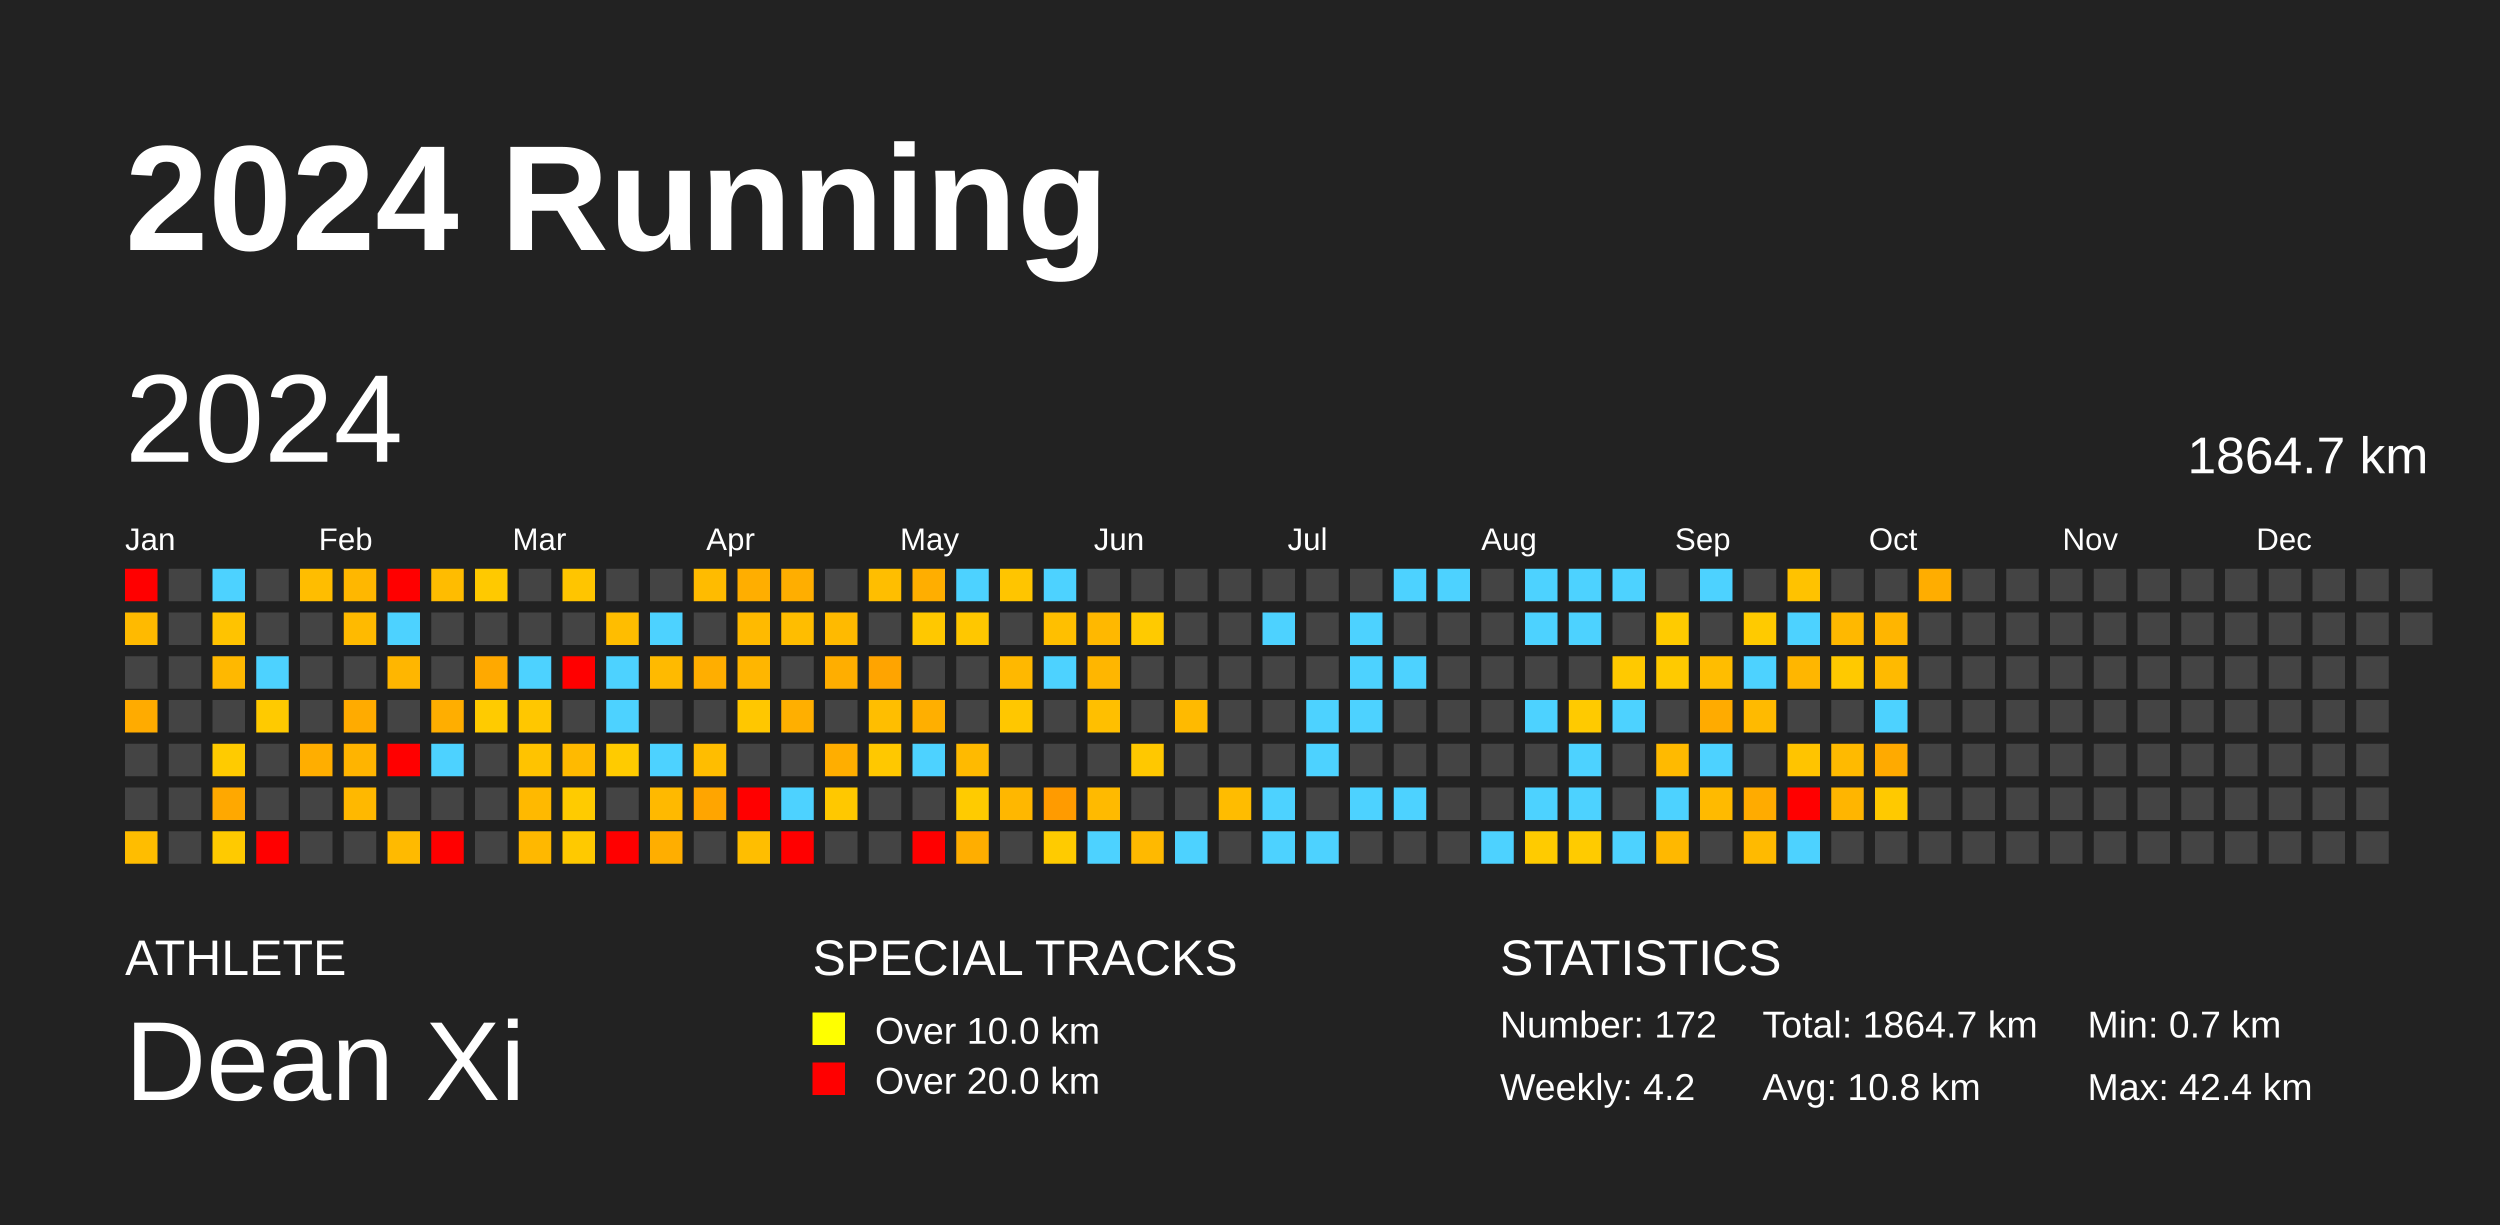
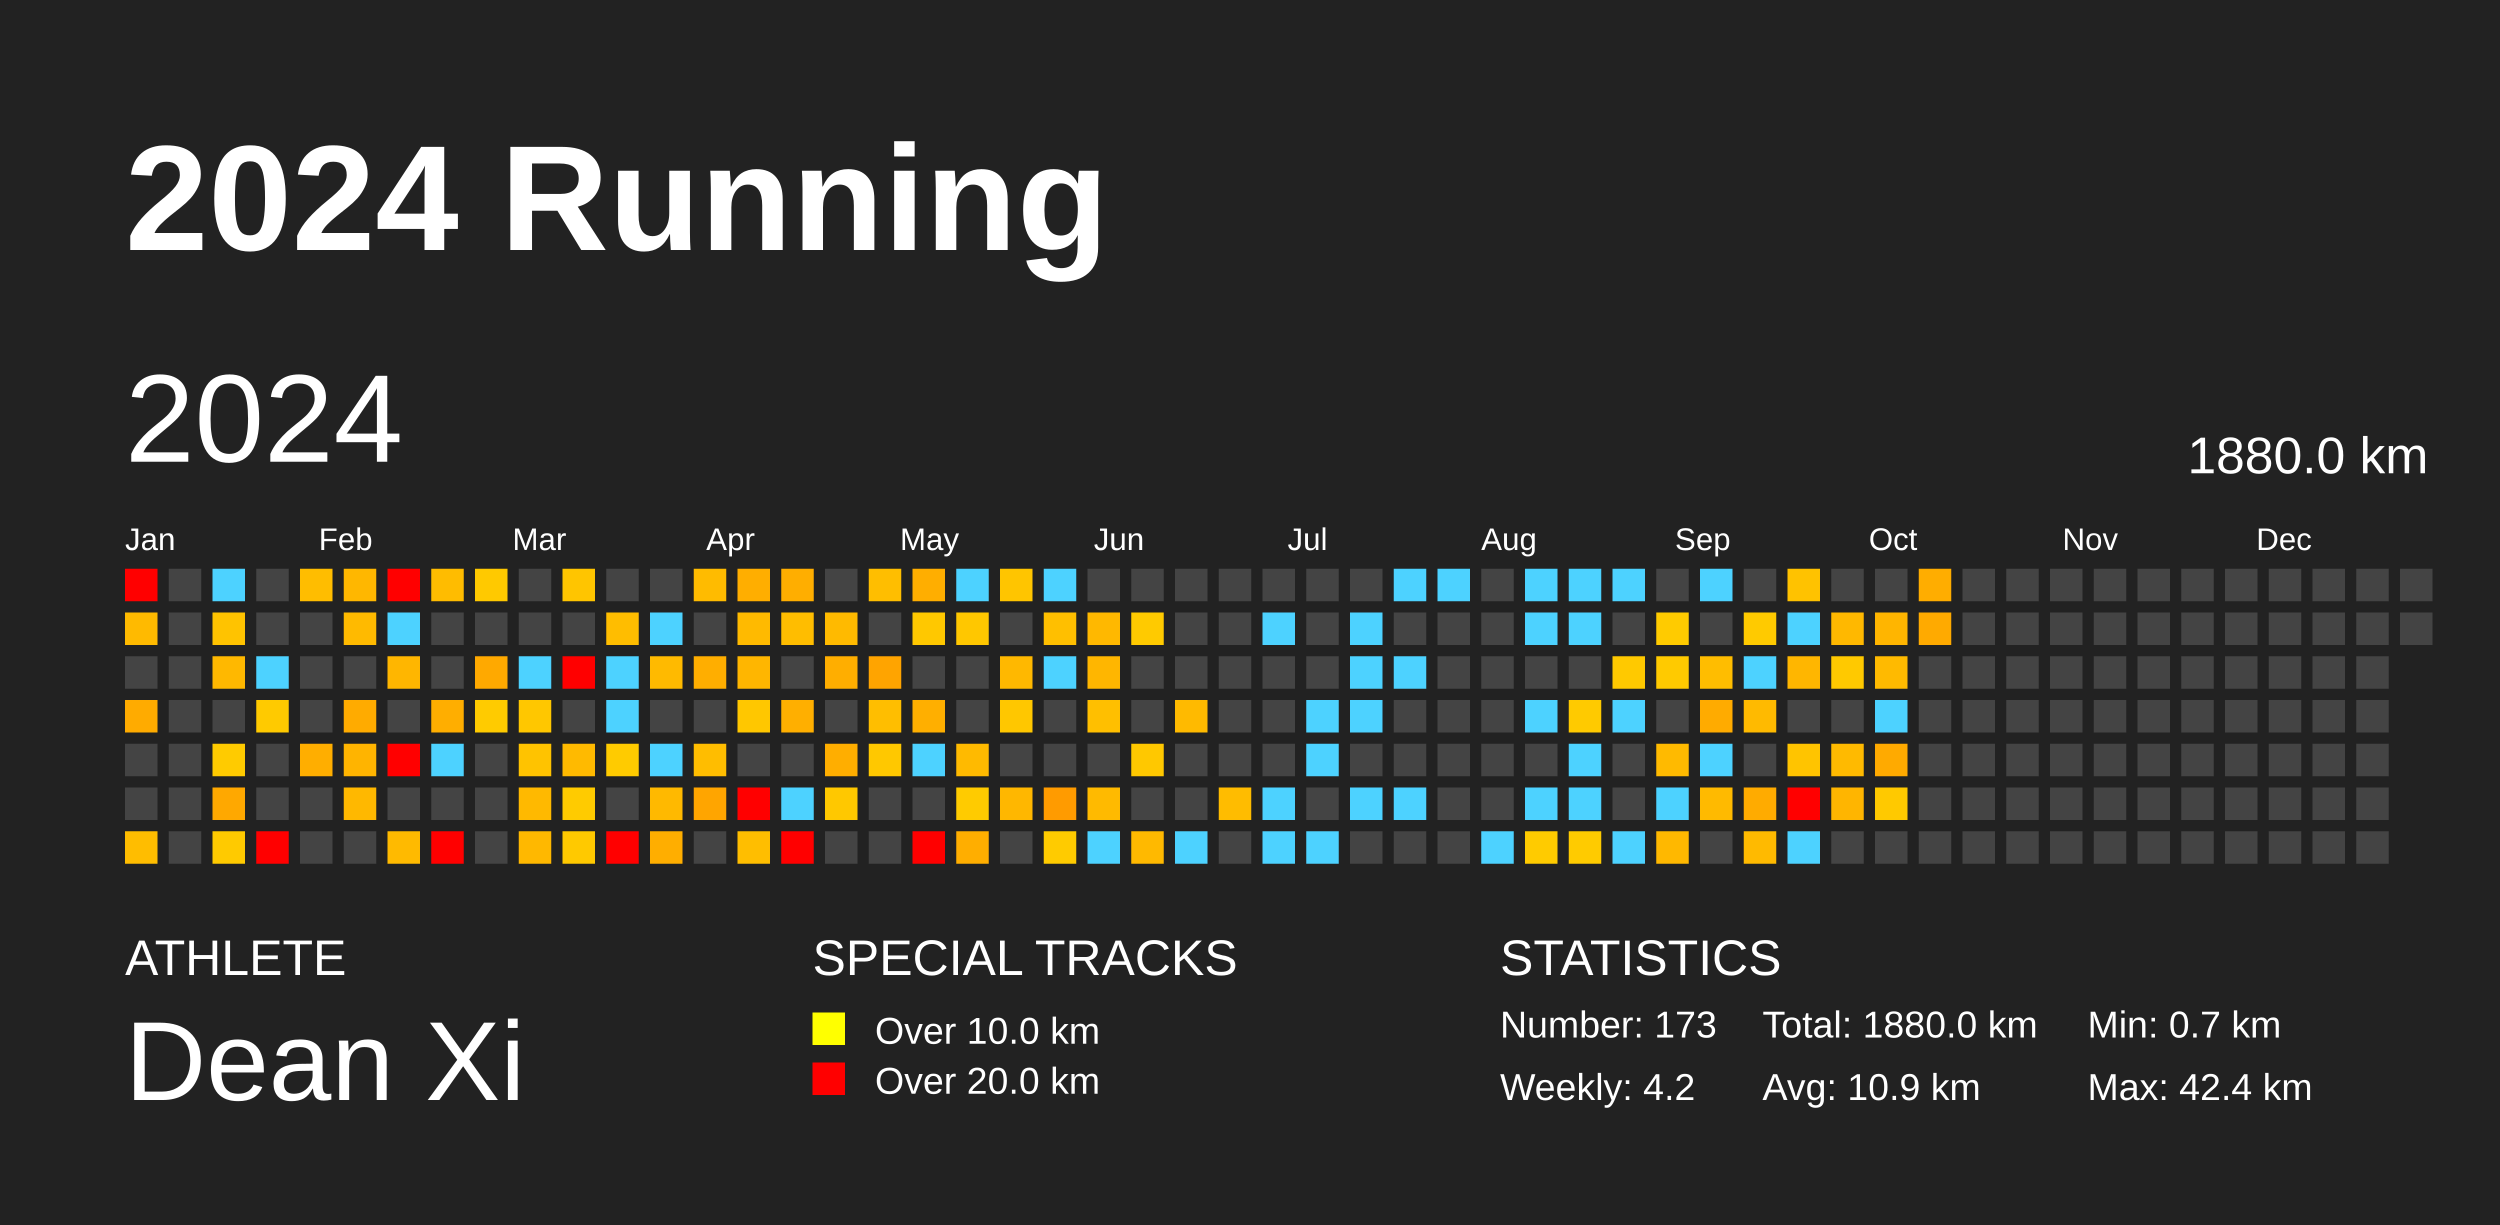
<svg xmlns="http://www.w3.org/2000/svg" baseProfile="full" height="98mm" version="1.1" viewBox="0,0,200,98" width="200mm">
  <defs />
  <rect fill="#222222" height="98" width="200" x="0" y="0" />
  <text fill="#FFFFFF" style="font-size:12px; font-family:Arial; font-weight:bold;" x="10" y="20">2024 Running</text>
  <text fill="#FFFFFF" style="font-size:4px; font-family:Arial" x="10" y="78">ATHLETE</text>
  <text fill="#FFFFFF" style="font-size:9px; font-family:Arial" x="10" y="88">Dean Xi</text>
  <text fill="#FFFFFF" style="font-size:4px; font-family:Arial" x="65" y="78">SPECIAL TRACKS</text>
  <rect fill="yellow" height="2.6" width="2.6" x="65" y="81" />
  <text fill="#FFFFFF" style="font-size:3px; font-family:Arial" x="70" y="83.5">Over 10.0 km</text>
  <rect fill="red" height="2.6" width="2.6" x="65" y="85" />
  <text fill="#FFFFFF" style="font-size:3px; font-family:Arial" x="70" y="87.5">Over 20.0 km</text>
  <text fill="#FFFFFF" style="font-size:4px; font-family:Arial" x="120" y="78">STATISTICS</text>
-   <text fill="#FFFFFF" style="font-size:3px; font-family:Arial" x="120" y="83">Number: 172</text>
+   <text fill="#FFFFFF" style="font-size:3px; font-family:Arial" x="120" y="83">Number: 173</text>
  <text fill="#FFFFFF" style="font-size:3px; font-family:Arial" x="120" y="88">Weekly: 4.2</text>
-   <text fill="#FFFFFF" style="font-size:3px; font-family:Arial" x="141" y="83">Total: 1864.7 km</text>
-   <text fill="#FFFFFF" style="font-size:3px; font-family:Arial" x="141" y="88">Avg: 10.8 km</text>
+   <text fill="#FFFFFF" style="font-size:3px; font-family:Arial" x="141" y="83">Total: 1880.0 km</text>
+   <text fill="#FFFFFF" style="font-size:3px; font-family:Arial" x="141" y="88">Avg: 10.9 km</text>
  <text fill="#FFFFFF" style="font-size:3px; font-family:Arial" x="167" y="83">Min: 0.7 km</text>
  <text fill="#FFFFFF" style="font-size:3px; font-family:Arial" x="167" y="88">Max: 42.4 km</text>
  <text dominant-baseline="hanging" fill="#FFFFFF" style="font-size:10.0px; font-family:Arial;" x="10" y="30">2024</text>
-   <text dominant-baseline="hanging" fill="#FFFFFF" style="font-size:4.125px; font-family:Arial;" x="175" y="35">1864.7 km</text>
+   <text dominant-baseline="hanging" fill="#FFFFFF" style="font-size:4.125px; font-family:Arial;" x="175" y="35">1880.0 km</text>
  <text fill="#FFFFFF" style="font-size:2.5px; font-family:Arial" x="10.0" y="44">Jan</text>
  <text fill="#FFFFFF" style="font-size:2.5px; font-family:Arial" x="25.5" y="44">Feb</text>
  <text fill="#FFFFFF" style="font-size:2.5px; font-family:Arial" x="41.0" y="44">Mar</text>
  <text fill="#FFFFFF" style="font-size:2.5px; font-family:Arial" x="56.5" y="44">Apr</text>
  <text fill="#FFFFFF" style="font-size:2.5px; font-family:Arial" x="72.0" y="44">May</text>
  <text fill="#FFFFFF" style="font-size:2.5px; font-family:Arial" x="87.5" y="44">Jun</text>
  <text fill="#FFFFFF" style="font-size:2.5px; font-family:Arial" x="103.0" y="44">Jul</text>
  <text fill="#FFFFFF" style="font-size:2.5px; font-family:Arial" x="118.5" y="44">Aug</text>
  <text fill="#FFFFFF" style="font-size:2.5px; font-family:Arial" x="134.0" y="44">Sep</text>
  <text fill="#FFFFFF" style="font-size:2.5px; font-family:Arial" x="149.5" y="44">Oct</text>
  <text fill="#FFFFFF" style="font-size:2.5px; font-family:Arial" x="165.0" y="44">Nov</text>
  <text fill="#FFFFFF" style="font-size:2.5px; font-family:Arial" x="180.5" y="44">Dec</text>
  <rect fill="red" height="2.6" width="2.6" x="10.0" y="45.5" />
  <rect fill="#ffba00" height="2.6" width="2.6" x="10.0" y="49.0" />
  <rect fill="#444444" height="2.6" width="2.6" x="10.0" y="52.5" />
  <rect fill="#ffab00" height="2.6" width="2.6" x="10.0" y="56.0" />
  <rect fill="#444444" height="2.6" width="2.6" x="10.0" y="59.5" />
  <rect fill="#444444" height="2.6" width="2.6" x="10.0" y="63.0" />
  <rect fill="#ffbd00" height="2.6" width="2.6" x="10.0" y="66.5" />
  <rect fill="#444444" height="2.6" width="2.6" x="13.5" y="45.5" />
  <rect fill="#444444" height="2.6" width="2.6" x="13.5" y="49.0" />
  <rect fill="#444444" height="2.6" width="2.6" x="13.5" y="52.5" />
  <rect fill="#444444" height="2.6" width="2.6" x="13.5" y="56.0" />
  <rect fill="#444444" height="2.6" width="2.6" x="13.5" y="59.5" />
  <rect fill="#444444" height="2.6" width="2.6" x="13.5" y="63.0" />
  <rect fill="#444444" height="2.6" width="2.6" x="13.5" y="66.5" />
  <rect fill="#4dd2ff" height="2.6" width="2.6" x="17.0" y="45.5" />
  <rect fill="#ffc300" height="2.6" width="2.6" x="17.0" y="49.0" />
  <rect fill="#ffb800" height="2.6" width="2.6" x="17.0" y="52.5" />
  <rect fill="#444444" height="2.6" width="2.6" x="17.0" y="56.0" />
  <rect fill="#ffcb00" height="2.6" width="2.6" x="17.0" y="59.5" />
  <rect fill="#ffa800" height="2.6" width="2.6" x="17.0" y="63.0" />
  <rect fill="#ffca00" height="2.6" width="2.6" x="17.0" y="66.5" />
  <rect fill="#444444" height="2.6" width="2.6" x="20.5" y="45.5" />
  <rect fill="#444444" height="2.6" width="2.6" x="20.5" y="49.0" />
  <rect fill="#4dd2ff" height="2.6" width="2.6" x="20.5" y="52.5" />
  <rect fill="#ffca00" height="2.6" width="2.6" x="20.5" y="56.0" />
  <rect fill="#444444" height="2.6" width="2.6" x="20.5" y="59.5" />
  <rect fill="#444444" height="2.6" width="2.6" x="20.5" y="63.0" />
  <rect fill="red" height="2.6" width="2.6" x="20.5" y="66.5" />
  <rect fill="#ffbd00" height="2.6" width="2.6" x="24.0" y="45.5" />
  <rect fill="#444444" height="2.6" width="2.6" x="24.0" y="49.0" />
  <rect fill="#444444" height="2.6" width="2.6" x="24.0" y="52.5" />
  <rect fill="#444444" height="2.6" width="2.6" x="24.0" y="56.0" />
  <rect fill="#ffae00" height="2.6" width="2.6" x="24.0" y="59.5" />
  <rect fill="#444444" height="2.6" width="2.6" x="24.0" y="63.0" />
  <rect fill="#444444" height="2.6" width="2.6" x="24.0" y="66.5" />
  <rect fill="#ffb700" height="2.6" width="2.6" x="27.5" y="45.5" />
  <rect fill="#ffba00" height="2.6" width="2.6" x="27.5" y="49.0" />
  <rect fill="#444444" height="2.6" width="2.6" x="27.5" y="52.5" />
  <rect fill="#ffab00" height="2.6" width="2.6" x="27.5" y="56.0" />
  <rect fill="#ffb400" height="2.6" width="2.6" x="27.5" y="59.5" />
  <rect fill="#ffb800" height="2.6" width="2.6" x="27.5" y="63.0" />
  <rect fill="#444444" height="2.6" width="2.6" x="27.5" y="66.5" />
  <rect fill="red" height="2.6" width="2.6" x="31.0" y="45.5" />
  <rect fill="#4dd2ff" height="2.6" width="2.6" x="31.0" y="49.0" />
  <rect fill="#ffb600" height="2.6" width="2.6" x="31.0" y="52.5" />
  <rect fill="#444444" height="2.6" width="2.6" x="31.0" y="56.0" />
  <rect fill="red" height="2.6" width="2.6" x="31.0" y="59.5" />
  <rect fill="#444444" height="2.6" width="2.6" x="31.0" y="63.0" />
  <rect fill="#ffba00" height="2.6" width="2.6" x="31.0" y="66.5" />
  <rect fill="#ffbc00" height="2.6" width="2.6" x="34.5" y="45.5" />
  <rect fill="#444444" height="2.6" width="2.6" x="34.5" y="49.0" />
  <rect fill="#444444" height="2.6" width="2.6" x="34.5" y="52.5" />
  <rect fill="#ffae00" height="2.6" width="2.6" x="34.5" y="56.0" />
  <rect fill="#4dd2ff" height="2.6" width="2.6" x="34.5" y="59.5" />
  <rect fill="#444444" height="2.6" width="2.6" x="34.5" y="63.0" />
  <rect fill="red" height="2.6" width="2.6" x="34.5" y="66.5" />
  <rect fill="#ffc900" height="2.6" width="2.6" x="38.0" y="45.5" />
  <rect fill="#444444" height="2.6" width="2.6" x="38.0" y="49.0" />
  <rect fill="#ffa900" height="2.6" width="2.6" x="38.0" y="52.5" />
  <rect fill="#ffcb00" height="2.6" width="2.6" x="38.0" y="56.0" />
  <rect fill="#444444" height="2.6" width="2.6" x="38.0" y="59.5" />
  <rect fill="#444444" height="2.6" width="2.6" x="38.0" y="63.0" />
  <rect fill="#444444" height="2.6" width="2.6" x="38.0" y="66.5" />
  <rect fill="#444444" height="2.6" width="2.6" x="41.5" y="45.5" />
  <rect fill="#444444" height="2.6" width="2.6" x="41.5" y="49.0" />
  <rect fill="#4dd2ff" height="2.6" width="2.6" x="41.5" y="52.5" />
  <rect fill="#ffc700" height="2.6" width="2.6" x="41.5" y="56.0" />
  <rect fill="#ffc300" height="2.6" width="2.6" x="41.5" y="59.5" />
  <rect fill="#ffb900" height="2.6" width="2.6" x="41.5" y="63.0" />
  <rect fill="#ffb800" height="2.6" width="2.6" x="41.5" y="66.5" />
  <rect fill="#ffc500" height="2.6" width="2.6" x="45.0" y="45.5" />
  <rect fill="#444444" height="2.6" width="2.6" x="45.0" y="49.0" />
  <rect fill="red" height="2.6" width="2.6" x="45.0" y="52.5" />
  <rect fill="#444444" height="2.6" width="2.6" x="45.0" y="56.0" />
  <rect fill="#ffba00" height="2.6" width="2.6" x="45.0" y="59.5" />
  <rect fill="#ffcb00" height="2.6" width="2.6" x="45.0" y="63.0" />
  <rect fill="#ffc900" height="2.6" width="2.6" x="45.0" y="66.5" />
  <rect fill="#444444" height="2.6" width="2.6" x="48.5" y="45.5" />
  <rect fill="#ffbd00" height="2.6" width="2.6" x="48.5" y="49.0" />
  <rect fill="#4dd2ff" height="2.6" width="2.6" x="48.5" y="52.5" />
  <rect fill="#4dd2ff" height="2.6" width="2.6" x="48.5" y="56.0" />
  <rect fill="#ffcb00" height="2.6" width="2.6" x="48.5" y="59.5" />
  <rect fill="#444444" height="2.6" width="2.6" x="48.5" y="63.0" />
  <rect fill="red" height="2.6" width="2.6" x="48.5" y="66.5" />
  <rect fill="#444444" height="2.6" width="2.6" x="52.0" y="45.5" />
  <rect fill="#4dd2ff" height="2.6" width="2.6" x="52.0" y="49.0" />
  <rect fill="#ffba00" height="2.6" width="2.6" x="52.0" y="52.5" />
  <rect fill="#444444" height="2.6" width="2.6" x="52.0" y="56.0" />
  <rect fill="#4dd2ff" height="2.6" width="2.6" x="52.0" y="59.5" />
  <rect fill="#ffb900" height="2.6" width="2.6" x="52.0" y="63.0" />
  <rect fill="#ffae00" height="2.6" width="2.6" x="52.0" y="66.5" />
  <rect fill="#ffbb00" height="2.6" width="2.6" x="55.5" y="45.5" />
  <rect fill="#444444" height="2.6" width="2.6" x="55.5" y="49.0" />
  <rect fill="#ffae00" height="2.6" width="2.6" x="55.5" y="52.5" />
  <rect fill="#444444" height="2.6" width="2.6" x="55.5" y="56.0" />
  <rect fill="#ffbd00" height="2.6" width="2.6" x="55.5" y="59.5" />
  <rect fill="#ffa500" height="2.6" width="2.6" x="55.5" y="63.0" />
  <rect fill="#444444" height="2.6" width="2.6" x="55.5" y="66.5" />
  <rect fill="#ffae00" height="2.6" width="2.6" x="59.0" y="45.5" />
  <rect fill="#ffba00" height="2.6" width="2.6" x="59.0" y="49.0" />
  <rect fill="#ffb600" height="2.6" width="2.6" x="59.0" y="52.5" />
  <rect fill="#ffc700" height="2.6" width="2.6" x="59.0" y="56.0" />
  <rect fill="#444444" height="2.6" width="2.6" x="59.0" y="59.5" />
  <rect fill="red" height="2.6" width="2.6" x="59.0" y="63.0" />
  <rect fill="#ffbe00" height="2.6" width="2.6" x="59.0" y="66.5" />
  <rect fill="#ffae00" height="2.6" width="2.6" x="62.5" y="45.5" />
  <rect fill="#ffbd00" height="2.6" width="2.6" x="62.5" y="49.0" />
  <rect fill="#444444" height="2.6" width="2.6" x="62.5" y="52.5" />
  <rect fill="#ffaf00" height="2.6" width="2.6" x="62.5" y="56.0" />
  <rect fill="#444444" height="2.6" width="2.6" x="62.5" y="59.5" />
  <rect fill="#4dd2ff" height="2.6" width="2.6" x="62.5" y="63.0" />
  <rect fill="red" height="2.6" width="2.6" x="62.5" y="66.5" />
  <rect fill="#444444" height="2.6" width="2.6" x="66.0" y="45.5" />
  <rect fill="#ffba00" height="2.6" width="2.6" x="66.0" y="49.0" />
  <rect fill="#ffae00" height="2.6" width="2.6" x="66.0" y="52.5" />
  <rect fill="#444444" height="2.6" width="2.6" x="66.0" y="56.0" />
  <rect fill="#ffae00" height="2.6" width="2.6" x="66.0" y="59.5" />
  <rect fill="#ffc800" height="2.6" width="2.6" x="66.0" y="63.0" />
  <rect fill="#444444" height="2.6" width="2.6" x="66.0" y="66.5" />
  <rect fill="#ffbe00" height="2.6" width="2.6" x="69.5" y="45.5" />
  <rect fill="#444444" height="2.6" width="2.6" x="69.5" y="49.0" />
  <rect fill="#ffa400" height="2.6" width="2.6" x="69.5" y="52.5" />
  <rect fill="#ffbe00" height="2.6" width="2.6" x="69.5" y="56.0" />
  <rect fill="#ffc800" height="2.6" width="2.6" x="69.5" y="59.5" />
  <rect fill="#444444" height="2.6" width="2.6" x="69.5" y="63.0" />
  <rect fill="#444444" height="2.6" width="2.6" x="69.5" y="66.5" />
  <rect fill="#ffae00" height="2.6" width="2.6" x="73.0" y="45.5" />
  <rect fill="#ffc800" height="2.6" width="2.6" x="73.0" y="49.0" />
  <rect fill="#444444" height="2.6" width="2.6" x="73.0" y="52.5" />
  <rect fill="#ffaf00" height="2.6" width="2.6" x="73.0" y="56.0" />
  <rect fill="#4dd2ff" height="2.6" width="2.6" x="73.0" y="59.5" />
  <rect fill="#444444" height="2.6" width="2.6" x="73.0" y="63.0" />
  <rect fill="red" height="2.6" width="2.6" x="73.0" y="66.5" />
  <rect fill="#4dd2ff" height="2.6" width="2.6" x="76.5" y="45.5" />
  <rect fill="#ffc700" height="2.6" width="2.6" x="76.5" y="49.0" />
  <rect fill="#444444" height="2.6" width="2.6" x="76.5" y="52.5" />
  <rect fill="#444444" height="2.6" width="2.6" x="76.5" y="56.0" />
  <rect fill="#ffba00" height="2.6" width="2.6" x="76.5" y="59.5" />
  <rect fill="#ffcb00" height="2.6" width="2.6" x="76.5" y="63.0" />
  <rect fill="#ffae00" height="2.6" width="2.6" x="76.5" y="66.5" />
  <rect fill="#ffc500" height="2.6" width="2.6" x="80.0" y="45.5" />
  <rect fill="#444444" height="2.6" width="2.6" x="80.0" y="49.0" />
  <rect fill="#ffb800" height="2.6" width="2.6" x="80.0" y="52.5" />
  <rect fill="#ffc700" height="2.6" width="2.6" x="80.0" y="56.0" />
  <rect fill="#444444" height="2.6" width="2.6" x="80.0" y="59.5" />
  <rect fill="#ffb700" height="2.6" width="2.6" x="80.0" y="63.0" />
  <rect fill="#444444" height="2.6" width="2.6" x="80.0" y="66.5" />
  <rect fill="#4dd2ff" height="2.6" width="2.6" x="83.5" y="45.5" />
  <rect fill="#ffbf00" height="2.6" width="2.6" x="83.5" y="49.0" />
  <rect fill="#4dd2ff" height="2.6" width="2.6" x="83.5" y="52.5" />
  <rect fill="#444444" height="2.6" width="2.6" x="83.5" y="56.0" />
  <rect fill="#444444" height="2.6" width="2.6" x="83.5" y="59.5" />
  <rect fill="#ff9b00" height="2.6" width="2.6" x="83.5" y="63.0" />
  <rect fill="#ffcb00" height="2.6" width="2.6" x="83.5" y="66.5" />
  <rect fill="#444444" height="2.6" width="2.6" x="87.0" y="45.5" />
  <rect fill="#ffb800" height="2.6" width="2.6" x="87.0" y="49.0" />
  <rect fill="#ffb600" height="2.6" width="2.6" x="87.0" y="52.5" />
  <rect fill="#ffbf00" height="2.6" width="2.6" x="87.0" y="56.0" />
  <rect fill="#444444" height="2.6" width="2.6" x="87.0" y="59.5" />
  <rect fill="#ffba00" height="2.6" width="2.6" x="87.0" y="63.0" />
  <rect fill="#4dd2ff" height="2.6" width="2.6" x="87.0" y="66.5" />
  <rect fill="#444444" height="2.6" width="2.6" x="90.5" y="45.5" />
  <rect fill="#ffca00" height="2.6" width="2.6" x="90.5" y="49.0" />
  <rect fill="#444444" height="2.6" width="2.6" x="90.5" y="52.5" />
  <rect fill="#444444" height="2.6" width="2.6" x="90.5" y="56.0" />
  <rect fill="#ffc800" height="2.6" width="2.6" x="90.5" y="59.5" />
  <rect fill="#444444" height="2.6" width="2.6" x="90.5" y="63.0" />
  <rect fill="#ffb900" height="2.6" width="2.6" x="90.5" y="66.5" />
  <rect fill="#444444" height="2.6" width="2.6" x="94.0" y="45.5" />
  <rect fill="#444444" height="2.6" width="2.6" x="94.0" y="49.0" />
  <rect fill="#444444" height="2.6" width="2.6" x="94.0" y="52.5" />
  <rect fill="#ffba00" height="2.6" width="2.6" x="94.0" y="56.0" />
  <rect fill="#444444" height="2.6" width="2.6" x="94.0" y="59.5" />
  <rect fill="#444444" height="2.6" width="2.6" x="94.0" y="63.0" />
  <rect fill="#4dd2ff" height="2.6" width="2.6" x="94.0" y="66.5" />
  <rect fill="#444444" height="2.6" width="2.6" x="97.5" y="45.5" />
  <rect fill="#444444" height="2.6" width="2.6" x="97.5" y="49.0" />
  <rect fill="#444444" height="2.6" width="2.6" x="97.5" y="52.5" />
  <rect fill="#444444" height="2.6" width="2.6" x="97.5" y="56.0" />
  <rect fill="#444444" height="2.6" width="2.6" x="97.5" y="59.5" />
  <rect fill="#ffbc00" height="2.6" width="2.6" x="97.5" y="63.0" />
  <rect fill="#444444" height="2.6" width="2.6" x="97.5" y="66.5" />
  <rect fill="#444444" height="2.6" width="2.6" x="101.0" y="45.5" />
  <rect fill="#4dd2ff" height="2.6" width="2.6" x="101.0" y="49.0" />
  <rect fill="#444444" height="2.6" width="2.6" x="101.0" y="52.5" />
  <rect fill="#444444" height="2.6" width="2.6" x="101.0" y="56.0" />
  <rect fill="#444444" height="2.6" width="2.6" x="101.0" y="59.5" />
  <rect fill="#4dd2ff" height="2.6" width="2.6" x="101.0" y="63.0" />
  <rect fill="#4dd2ff" height="2.6" width="2.6" x="101.0" y="66.5" />
  <rect fill="#444444" height="2.6" width="2.6" x="104.5" y="45.5" />
  <rect fill="#444444" height="2.6" width="2.6" x="104.5" y="49.0" />
  <rect fill="#444444" height="2.6" width="2.6" x="104.5" y="52.5" />
  <rect fill="#4dd2ff" height="2.6" width="2.6" x="104.5" y="56.0" />
  <rect fill="#4dd2ff" height="2.6" width="2.6" x="104.5" y="59.5" />
  <rect fill="#444444" height="2.6" width="2.6" x="104.5" y="63.0" />
  <rect fill="#4dd2ff" height="2.6" width="2.6" x="104.5" y="66.5" />
  <rect fill="#444444" height="2.6" width="2.6" x="108.0" y="45.5" />
  <rect fill="#4dd2ff" height="2.6" width="2.6" x="108.0" y="49.0" />
  <rect fill="#4dd2ff" height="2.6" width="2.6" x="108.0" y="52.5" />
  <rect fill="#4dd2ff" height="2.6" width="2.6" x="108.0" y="56.0" />
  <rect fill="#444444" height="2.6" width="2.6" x="108.0" y="59.5" />
  <rect fill="#4dd2ff" height="2.6" width="2.6" x="108.0" y="63.0" />
  <rect fill="#444444" height="2.6" width="2.6" x="108.0" y="66.5" />
  <rect fill="#4dd2ff" height="2.6" width="2.6" x="111.5" y="45.5" />
  <rect fill="#444444" height="2.6" width="2.6" x="111.5" y="49.0" />
  <rect fill="#4dd2ff" height="2.6" width="2.6" x="111.5" y="52.5" />
  <rect fill="#444444" height="2.6" width="2.6" x="111.5" y="56.0" />
  <rect fill="#444444" height="2.6" width="2.6" x="111.5" y="59.5" />
  <rect fill="#4dd2ff" height="2.6" width="2.6" x="111.5" y="63.0" />
  <rect fill="#444444" height="2.6" width="2.6" x="111.5" y="66.5" />
  <rect fill="#4dd2ff" height="2.6" width="2.6" x="115.0" y="45.5" />
  <rect fill="#444444" height="2.6" width="2.6" x="115.0" y="49.0" />
  <rect fill="#444444" height="2.6" width="2.6" x="115.0" y="52.5" />
  <rect fill="#444444" height="2.6" width="2.6" x="115.0" y="56.0" />
  <rect fill="#444444" height="2.6" width="2.6" x="115.0" y="59.5" />
  <rect fill="#444444" height="2.6" width="2.6" x="115.0" y="63.0" />
  <rect fill="#444444" height="2.6" width="2.6" x="115.0" y="66.5" />
  <rect fill="#444444" height="2.6" width="2.6" x="118.5" y="45.5" />
  <rect fill="#444444" height="2.6" width="2.6" x="118.5" y="49.0" />
  <rect fill="#444444" height="2.6" width="2.6" x="118.5" y="52.5" />
  <rect fill="#444444" height="2.6" width="2.6" x="118.5" y="56.0" />
  <rect fill="#444444" height="2.6" width="2.6" x="118.5" y="59.5" />
  <rect fill="#444444" height="2.6" width="2.6" x="118.5" y="63.0" />
  <rect fill="#4dd2ff" height="2.6" width="2.6" x="118.5" y="66.5" />
  <rect fill="#4dd2ff" height="2.6" width="2.6" x="122.0" y="45.5" />
  <rect fill="#4dd2ff" height="2.6" width="2.6" x="122.0" y="49.0" />
  <rect fill="#444444" height="2.6" width="2.6" x="122.0" y="52.5" />
  <rect fill="#4dd2ff" height="2.6" width="2.6" x="122.0" y="56.0" />
  <rect fill="#444444" height="2.6" width="2.6" x="122.0" y="59.5" />
  <rect fill="#4dd2ff" height="2.6" width="2.6" x="122.0" y="63.0" />
  <rect fill="#ffcb00" height="2.6" width="2.6" x="122.0" y="66.5" />
  <rect fill="#4dd2ff" height="2.6" width="2.6" x="125.5" y="45.5" />
  <rect fill="#4dd2ff" height="2.6" width="2.6" x="125.5" y="49.0" />
  <rect fill="#444444" height="2.6" width="2.6" x="125.5" y="52.5" />
  <rect fill="#ffca00" height="2.6" width="2.6" x="125.5" y="56.0" />
  <rect fill="#4dd2ff" height="2.6" width="2.6" x="125.5" y="59.5" />
  <rect fill="#4dd2ff" height="2.6" width="2.6" x="125.5" y="63.0" />
  <rect fill="#ffcb00" height="2.6" width="2.6" x="125.5" y="66.5" />
  <rect fill="#4dd2ff" height="2.6" width="2.6" x="129.0" y="45.5" />
  <rect fill="#444444" height="2.6" width="2.6" x="129.0" y="49.0" />
  <rect fill="#ffc900" height="2.6" width="2.6" x="129.0" y="52.5" />
  <rect fill="#4dd2ff" height="2.6" width="2.6" x="129.0" y="56.0" />
  <rect fill="#444444" height="2.6" width="2.6" x="129.0" y="59.5" />
  <rect fill="#444444" height="2.6" width="2.6" x="129.0" y="63.0" />
  <rect fill="#4dd2ff" height="2.6" width="2.6" x="129.0" y="66.5" />
  <rect fill="#444444" height="2.6" width="2.6" x="132.5" y="45.5" />
  <rect fill="#ffcb00" height="2.6" width="2.6" x="132.5" y="49.0" />
  <rect fill="#ffca00" height="2.6" width="2.6" x="132.5" y="52.5" />
  <rect fill="#444444" height="2.6" width="2.6" x="132.5" y="56.0" />
  <rect fill="#ffba00" height="2.6" width="2.6" x="132.5" y="59.5" />
  <rect fill="#4dd2ff" height="2.6" width="2.6" x="132.5" y="63.0" />
  <rect fill="#ffb800" height="2.6" width="2.6" x="132.5" y="66.5" />
  <rect fill="#4dd2ff" height="2.6" width="2.6" x="136.0" y="45.5" />
  <rect fill="#444444" height="2.6" width="2.6" x="136.0" y="49.0" />
  <rect fill="#ffbd00" height="2.6" width="2.6" x="136.0" y="52.5" />
  <rect fill="#ffab00" height="2.6" width="2.6" x="136.0" y="56.0" />
  <rect fill="#4dd2ff" height="2.6" width="2.6" x="136.0" y="59.5" />
  <rect fill="#ffba00" height="2.6" width="2.6" x="136.0" y="63.0" />
  <rect fill="#444444" height="2.6" width="2.6" x="136.0" y="66.5" />
  <rect fill="#444444" height="2.6" width="2.6" x="139.5" y="45.5" />
  <rect fill="#ffca00" height="2.6" width="2.6" x="139.5" y="49.0" />
  <rect fill="#4dd2ff" height="2.6" width="2.6" x="139.5" y="52.5" />
  <rect fill="#ffba00" height="2.6" width="2.6" x="139.5" y="56.0" />
  <rect fill="#444444" height="2.6" width="2.6" x="139.5" y="59.5" />
  <rect fill="#ffab00" height="2.6" width="2.6" x="139.5" y="63.0" />
  <rect fill="#ffba00" height="2.6" width="2.6" x="139.5" y="66.5" />
  <rect fill="#ffc200" height="2.6" width="2.6" x="143.0" y="45.5" />
  <rect fill="#4dd2ff" height="2.6" width="2.6" x="143.0" y="49.0" />
  <rect fill="#ffb600" height="2.6" width="2.6" x="143.0" y="52.5" />
  <rect fill="#444444" height="2.6" width="2.6" x="143.0" y="56.0" />
  <rect fill="#ffc400" height="2.6" width="2.6" x="143.0" y="59.5" />
  <rect fill="red" height="2.6" width="2.6" x="143.0" y="63.0" />
  <rect fill="#4dd2ff" height="2.6" width="2.6" x="143.0" y="66.5" />
  <rect fill="#444444" height="2.6" width="2.6" x="146.5" y="45.5" />
  <rect fill="#ffb800" height="2.6" width="2.6" x="146.5" y="49.0" />
  <rect fill="#ffc900" height="2.6" width="2.6" x="146.5" y="52.5" />
  <rect fill="#444444" height="2.6" width="2.6" x="146.5" y="56.0" />
  <rect fill="#ffba00" height="2.6" width="2.6" x="146.5" y="59.5" />
  <rect fill="#ffb500" height="2.6" width="2.6" x="146.5" y="63.0" />
  <rect fill="#444444" height="2.6" width="2.6" x="146.5" y="66.5" />
  <rect fill="#444444" height="2.6" width="2.6" x="150.0" y="45.5" />
  <rect fill="#ffb500" height="2.6" width="2.6" x="150.0" y="49.0" />
  <rect fill="#ffba00" height="2.6" width="2.6" x="150.0" y="52.5" />
  <rect fill="#4dd2ff" height="2.6" width="2.6" x="150.0" y="56.0" />
  <rect fill="#ffaa00" height="2.6" width="2.6" x="150.0" y="59.5" />
  <rect fill="#ffc900" height="2.6" width="2.6" x="150.0" y="63.0" />
  <rect fill="#444444" height="2.6" width="2.6" x="150.0" y="66.5" />
  <rect fill="#ffad00" height="2.6" width="2.6" x="153.5" y="45.5" />
-   <rect fill="#444444" height="2.6" width="2.6" x="153.5" y="49.0" />
+   <rect fill="#ffaa00" height="2.6" width="2.6" x="153.5" y="49.0" />
  <rect fill="#444444" height="2.6" width="2.6" x="153.5" y="52.5" />
  <rect fill="#444444" height="2.6" width="2.6" x="153.5" y="56.0" />
  <rect fill="#444444" height="2.6" width="2.6" x="153.5" y="59.5" />
  <rect fill="#444444" height="2.6" width="2.6" x="153.5" y="63.0" />
  <rect fill="#444444" height="2.6" width="2.6" x="153.5" y="66.5" />
  <rect fill="#444444" height="2.6" width="2.6" x="157.0" y="45.5" />
  <rect fill="#444444" height="2.6" width="2.6" x="157.0" y="49.0" />
  <rect fill="#444444" height="2.6" width="2.6" x="157.0" y="52.5" />
  <rect fill="#444444" height="2.6" width="2.6" x="157.0" y="56.0" />
  <rect fill="#444444" height="2.6" width="2.6" x="157.0" y="59.5" />
  <rect fill="#444444" height="2.6" width="2.6" x="157.0" y="63.0" />
  <rect fill="#444444" height="2.6" width="2.6" x="157.0" y="66.5" />
  <rect fill="#444444" height="2.6" width="2.6" x="160.5" y="45.5" />
  <rect fill="#444444" height="2.6" width="2.6" x="160.5" y="49.0" />
  <rect fill="#444444" height="2.6" width="2.6" x="160.5" y="52.5" />
  <rect fill="#444444" height="2.6" width="2.6" x="160.5" y="56.0" />
  <rect fill="#444444" height="2.6" width="2.6" x="160.5" y="59.5" />
  <rect fill="#444444" height="2.6" width="2.6" x="160.5" y="63.0" />
  <rect fill="#444444" height="2.6" width="2.6" x="160.5" y="66.5" />
  <rect fill="#444444" height="2.6" width="2.6" x="164.0" y="45.5" />
  <rect fill="#444444" height="2.6" width="2.6" x="164.0" y="49.0" />
  <rect fill="#444444" height="2.6" width="2.6" x="164.0" y="52.5" />
  <rect fill="#444444" height="2.6" width="2.6" x="164.0" y="56.0" />
  <rect fill="#444444" height="2.6" width="2.6" x="164.0" y="59.5" />
  <rect fill="#444444" height="2.6" width="2.6" x="164.0" y="63.0" />
  <rect fill="#444444" height="2.6" width="2.6" x="164.0" y="66.5" />
  <rect fill="#444444" height="2.6" width="2.6" x="167.5" y="45.5" />
  <rect fill="#444444" height="2.6" width="2.6" x="167.5" y="49.0" />
  <rect fill="#444444" height="2.6" width="2.6" x="167.5" y="52.5" />
  <rect fill="#444444" height="2.6" width="2.6" x="167.5" y="56.0" />
  <rect fill="#444444" height="2.6" width="2.6" x="167.5" y="59.5" />
  <rect fill="#444444" height="2.6" width="2.6" x="167.5" y="63.0" />
  <rect fill="#444444" height="2.6" width="2.6" x="167.5" y="66.5" />
  <rect fill="#444444" height="2.6" width="2.6" x="171.0" y="45.5" />
  <rect fill="#444444" height="2.6" width="2.6" x="171.0" y="49.0" />
  <rect fill="#444444" height="2.6" width="2.6" x="171.0" y="52.5" />
  <rect fill="#444444" height="2.6" width="2.6" x="171.0" y="56.0" />
  <rect fill="#444444" height="2.6" width="2.6" x="171.0" y="59.5" />
  <rect fill="#444444" height="2.6" width="2.6" x="171.0" y="63.0" />
  <rect fill="#444444" height="2.6" width="2.6" x="171.0" y="66.5" />
  <rect fill="#444444" height="2.6" width="2.6" x="174.5" y="45.5" />
  <rect fill="#444444" height="2.6" width="2.6" x="174.5" y="49.0" />
  <rect fill="#444444" height="2.6" width="2.6" x="174.5" y="52.5" />
  <rect fill="#444444" height="2.6" width="2.6" x="174.5" y="56.0" />
  <rect fill="#444444" height="2.6" width="2.6" x="174.5" y="59.5" />
  <rect fill="#444444" height="2.6" width="2.6" x="174.5" y="63.0" />
  <rect fill="#444444" height="2.6" width="2.6" x="174.5" y="66.5" />
  <rect fill="#444444" height="2.6" width="2.6" x="178.0" y="45.5" />
  <rect fill="#444444" height="2.6" width="2.6" x="178.0" y="49.0" />
  <rect fill="#444444" height="2.6" width="2.6" x="178.0" y="52.5" />
  <rect fill="#444444" height="2.6" width="2.6" x="178.0" y="56.0" />
  <rect fill="#444444" height="2.6" width="2.6" x="178.0" y="59.5" />
  <rect fill="#444444" height="2.6" width="2.6" x="178.0" y="63.0" />
  <rect fill="#444444" height="2.6" width="2.6" x="178.0" y="66.5" />
  <rect fill="#444444" height="2.6" width="2.6" x="181.5" y="45.5" />
  <rect fill="#444444" height="2.6" width="2.6" x="181.5" y="49.0" />
  <rect fill="#444444" height="2.6" width="2.6" x="181.5" y="52.5" />
  <rect fill="#444444" height="2.6" width="2.6" x="181.5" y="56.0" />
  <rect fill="#444444" height="2.6" width="2.6" x="181.5" y="59.5" />
  <rect fill="#444444" height="2.6" width="2.6" x="181.5" y="63.0" />
  <rect fill="#444444" height="2.6" width="2.6" x="181.5" y="66.5" />
  <rect fill="#444444" height="2.6" width="2.6" x="185.0" y="45.5" />
  <rect fill="#444444" height="2.6" width="2.6" x="185.0" y="49.0" />
  <rect fill="#444444" height="2.6" width="2.6" x="185.0" y="52.5" />
  <rect fill="#444444" height="2.6" width="2.6" x="185.0" y="56.0" />
  <rect fill="#444444" height="2.6" width="2.6" x="185.0" y="59.5" />
  <rect fill="#444444" height="2.6" width="2.6" x="185.0" y="63.0" />
  <rect fill="#444444" height="2.6" width="2.6" x="185.0" y="66.5" />
  <rect fill="#444444" height="2.6" width="2.6" x="188.5" y="45.5" />
  <rect fill="#444444" height="2.6" width="2.6" x="188.5" y="49.0" />
  <rect fill="#444444" height="2.6" width="2.6" x="188.5" y="52.5" />
  <rect fill="#444444" height="2.6" width="2.6" x="188.5" y="56.0" />
  <rect fill="#444444" height="2.6" width="2.6" x="188.5" y="59.5" />
  <rect fill="#444444" height="2.6" width="2.6" x="188.5" y="63.0" />
  <rect fill="#444444" height="2.6" width="2.6" x="188.5" y="66.5" />
  <rect fill="#444444" height="2.6" width="2.6" x="192.0" y="45.5" />
  <rect fill="#444444" height="2.6" width="2.6" x="192.0" y="49.0" />
</svg>
